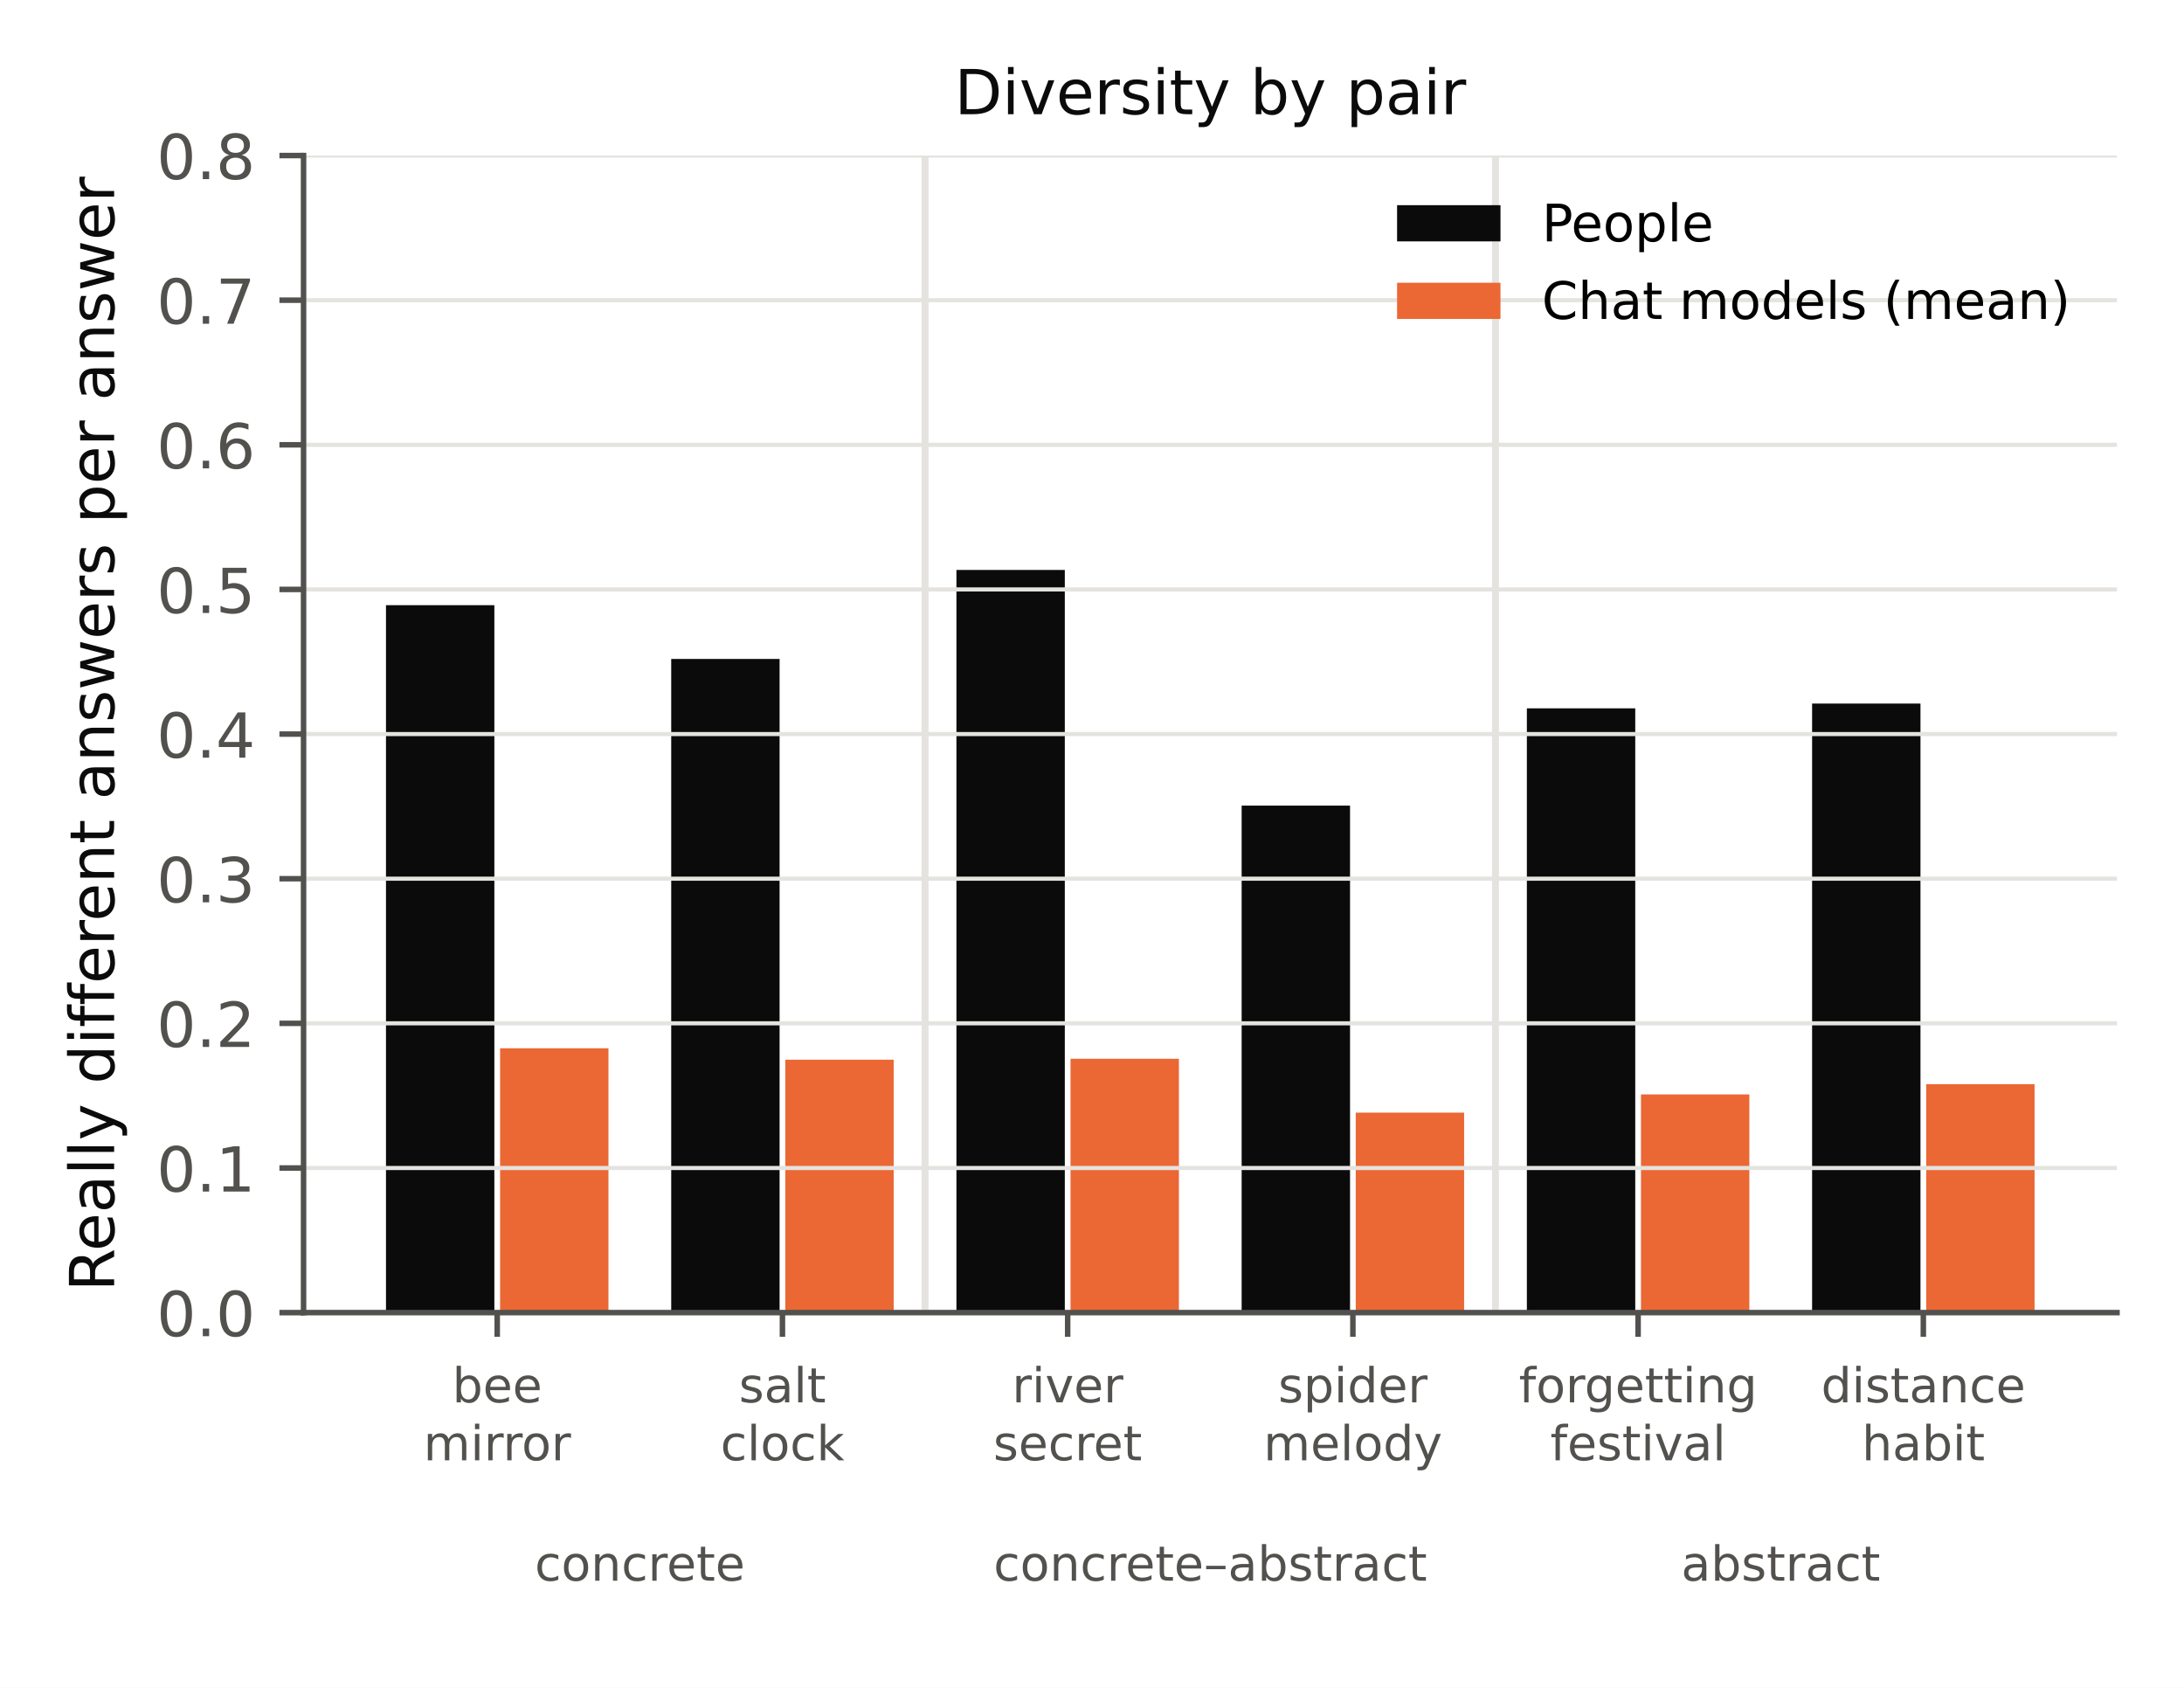
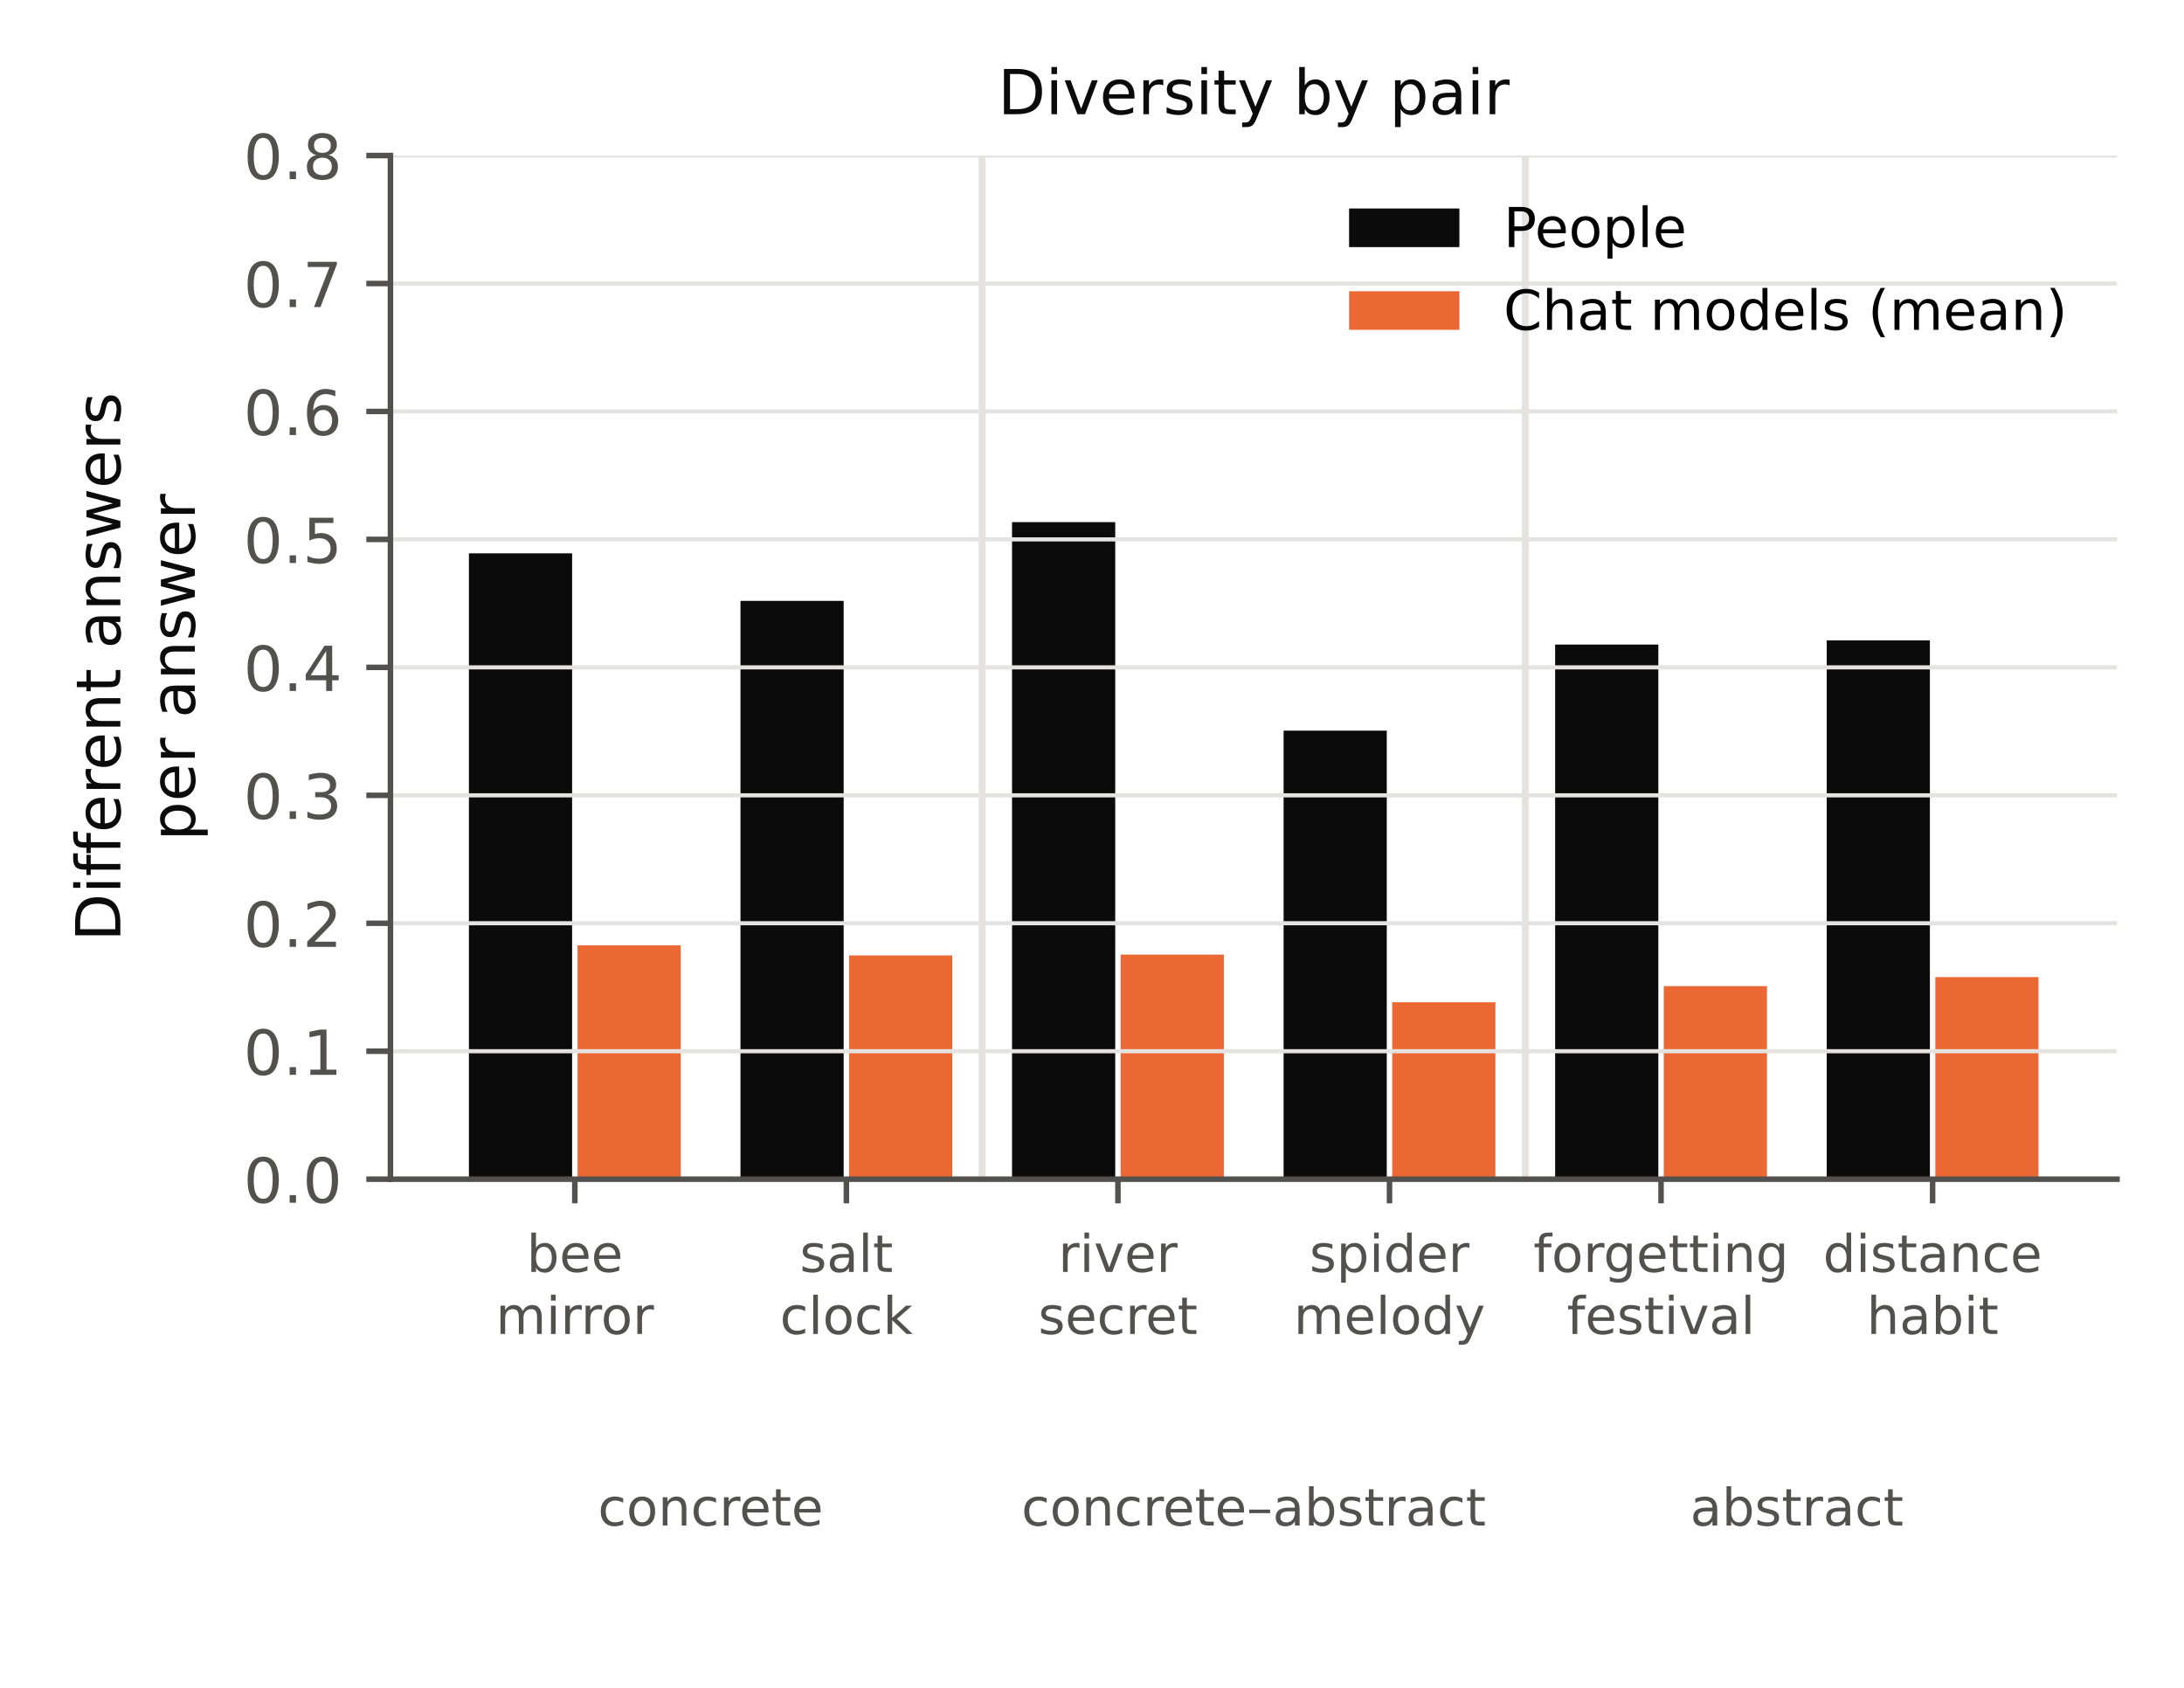
<svg xmlns="http://www.w3.org/2000/svg" xmlns:xlink="http://www.w3.org/1999/xlink" width="316.8pt" height="244.8pt" viewBox="0 0 316.8 244.8" version="1.1">
  <defs>
    <style type="text/css">*{stroke-linejoin: round; stroke-linecap: butt}</style>
  </defs>
  <g id="figure_1">
    <g id="patch_1">
      <path d="M 0 244.8  L 316.8 244.8  L 316.8 0  L 0 0  z " style="fill: #ffffff" />
    </g>
    <g id="axes_1">
      <g id="patch_2">
-         <path d="M 44.032 190.378  L 307.08 190.378  L 307.08 22.56  L 44.032 22.56  z " style="fill: #ffffff" />
+         <path d="M 56.636 171.026  L 307.08 171.026  L 307.08 22.56  L 56.636 22.56  z " style="fill: #ffffff" />
      </g>
      <g id="patch_3">
-         <path d="M 55.989 190.378  L 71.71 190.378  L 71.71 87.772  L 55.989 87.772  z " clip-path="url(#p633c285ee6)" style="fill: #0b0b0b" />
+         <path d="M 68.019 171.026  L 82.988 171.026  L 82.988 80.252  L 68.019 80.252  z " clip-path="url(#p5054d8521c)" style="fill: #0b0b0b" />
      </g>
      <g id="patch_4">
-         <path d="M 97.362 190.378  L 113.083 190.378  L 113.083 95.569  L 97.362 95.569  z " clip-path="url(#p633c285ee6)" style="fill: #0b0b0b" />
+         <path d="M 107.41 171.026  L 122.378 171.026  L 122.378 87.149  L 107.41 87.149  z " clip-path="url(#p5054d8521c)" style="fill: #0b0b0b" />
      </g>
      <g id="patch_5">
-         <path d="M 138.734 190.378  L 154.456 190.378  L 154.456 82.66  L 138.734 82.66  z " clip-path="url(#p633c285ee6)" style="fill: #0b0b0b" />
+         <path d="M 146.8 171.026  L 161.769 171.026  L 161.769 75.729  L 146.8 75.729  z " clip-path="url(#p5054d8521c)" style="fill: #0b0b0b" />
      </g>
      <g id="patch_6">
-         <path d="M 180.107 190.378  L 195.829 190.378  L 195.829 116.844  L 180.107 116.844  z " clip-path="url(#p633c285ee6)" style="fill: #0b0b0b" />
+         <path d="M 186.191 171.026  L 201.159 171.026  L 201.159 105.971  L 186.191 105.971  z " clip-path="url(#p5054d8521c)" style="fill: #0b0b0b" />
      </g>
      <g id="patch_7">
-         <path d="M 221.48 190.378  L 237.201 190.378  L 237.201 102.733  L 221.48 102.733  z " clip-path="url(#p633c285ee6)" style="fill: #0b0b0b" />
+         <path d="M 225.581 171.026  L 240.55 171.026  L 240.55 93.488  L 225.581 93.488  z " clip-path="url(#p5054d8521c)" style="fill: #0b0b0b" />
      </g>
      <g id="patch_8">
-         <path d="M 262.853 190.378  L 278.574 190.378  L 278.574 102.047  L 262.853 102.047  z " clip-path="url(#p633c285ee6)" style="fill: #0b0b0b" />
+         <path d="M 264.972 171.026  L 279.94 171.026  L 279.94 92.881  L 264.972 92.881  z " clip-path="url(#p5054d8521c)" style="fill: #0b0b0b" />
      </g>
      <g id="patch_9">
-         <path d="M 72.538 190.378  L 88.26 190.378  L 88.26 152.041  L 72.538 152.041  z " clip-path="url(#p633c285ee6)" style="fill: #eb6834" />
+         <path d="M 83.776 171.026  L 98.744 171.026  L 98.744 137.11  L 83.776 137.11  z " clip-path="url(#p5054d8521c)" style="fill: #eb6834" />
      </g>
      <g id="patch_10">
-         <path d="M 113.911 190.378  L 129.632 190.378  L 129.632 153.697  L 113.911 153.697  z " clip-path="url(#p633c285ee6)" style="fill: #eb6834" />
+         <path d="M 123.166 171.026  L 138.134 171.026  L 138.134 138.575  L 123.166 138.575  z " clip-path="url(#p5054d8521c)" style="fill: #eb6834" />
      </g>
      <g id="patch_11">
-         <path d="M 155.283 190.378  L 171.005 190.378  L 171.005 153.56  L 155.283 153.56  z " clip-path="url(#p633c285ee6)" style="fill: #eb6834" />
+         <path d="M 162.556 171.026  L 177.525 171.026  L 177.525 138.453  L 162.556 138.453  z " clip-path="url(#p5054d8521c)" style="fill: #eb6834" />
      </g>
      <g id="patch_12">
-         <path d="M 196.656 190.378  L 212.378 190.378  L 212.378 161.372  L 196.656 161.372  z " clip-path="url(#p633c285ee6)" style="fill: #eb6834" />
+         <path d="M 201.947 171.026  L 216.915 171.026  L 216.915 145.365  L 201.947 145.365  z " clip-path="url(#p5054d8521c)" style="fill: #eb6834" />
      </g>
      <g id="patch_13">
-         <path d="M 238.029 190.378  L 253.751 190.378  L 253.751 158.727  L 238.029 158.727  z " clip-path="url(#p633c285ee6)" style="fill: #eb6834" />
+         <path d="M 241.337 171.026  L 256.306 171.026  L 256.306 143.025  L 241.337 143.025  z " clip-path="url(#p5054d8521c)" style="fill: #eb6834" />
      </g>
      <g id="patch_14">
-         <path d="M 279.402 190.378  L 295.123 190.378  L 295.123 157.243  L 279.402 157.243  z " clip-path="url(#p633c285ee6)" style="fill: #eb6834" />
+         <path d="M 280.728 171.026  L 295.696 171.026  L 295.696 141.712  L 280.728 141.712  z " clip-path="url(#p5054d8521c)" style="fill: #eb6834" />
      </g>
      <g id="matplotlib.axis_1">
        <g id="xtick_1">
          <g id="line2d_1">
            <defs>
-               <path id="m3ae79d77a6" d="M 0 0  L 0 3.5  " style="stroke: #52514e; stroke-width: 0.8" />
+               <path id="m1ef5489084" d="M 0 0  L 0 3.5  " style="stroke: #52514e; stroke-width: 0.8" />
            </defs>
            <g>
-               <use xlink:href="#m3ae79d77a6" x="72.124" y="190.378" style="fill: #52514e; stroke: #52514e; stroke-width: 0.8" />
+               <use xlink:href="#m1ef5489084" x="83.382" y="171.026" style="fill: #52514e; stroke: #52514e; stroke-width: 0.8" />
            </g>
          </g>
          <g id="text_1">
-             <text style="font-size: 7px; font-family: 'DejaVu Sans'; fill: #52514e" transform="translate(65.59506 203.3975)">bee</text>
-             <text style="font-size: 7px; font-family: 'DejaVu Sans'; fill: #52514e" transform="translate(61.42295 211.7994)">mirror</text>
+             <text style="font-size: 7.5px; font-family: 'DejaVu Sans'; fill: #52514e" transform="translate(76.38622 184.4753)">bee</text>
+             <text style="font-size: 7.5px; font-family: 'DejaVu Sans'; fill: #52514e" transform="translate(71.9161 193.4773)">mirror</text>
          </g>
        </g>
        <g id="xtick_2">
          <g id="line2d_2">
            <g>
-               <use xlink:href="#m3ae79d77a6" x="113.497" y="190.378" style="fill: #52514e; stroke: #52514e; stroke-width: 0.8" />
+               <use xlink:href="#m1ef5489084" x="122.772" y="171.026" style="fill: #52514e; stroke: #52514e; stroke-width: 0.8" />
            </g>
          </g>
          <g id="text_2">
-             <text style="font-size: 7px; font-family: 'DejaVu Sans'; fill: #52514e" transform="translate(107.1844 203.3975)">salt</text>
-             <text style="font-size: 7px; font-family: 'DejaVu Sans'; fill: #52514e" transform="translate(104.5074 211.7994)">clock</text>
+             <text style="font-size: 7.5px; font-family: 'DejaVu Sans'; fill: #52514e" transform="translate(116.0087 184.4753)">salt</text>
+             <text style="font-size: 7.5px; font-family: 'DejaVu Sans'; fill: #52514e" transform="translate(113.1405 193.4773)">clock</text>
          </g>
        </g>
        <g id="xtick_3">
          <g id="line2d_3">
            <g>
-               <use xlink:href="#m3ae79d77a6" x="154.87" y="190.378" style="fill: #52514e; stroke: #52514e; stroke-width: 0.8" />
+               <use xlink:href="#m1ef5489084" x="162.163" y="171.026" style="fill: #52514e; stroke: #52514e; stroke-width: 0.8" />
            </g>
          </g>
          <g id="text_3">
-             <text style="font-size: 7px; font-family: 'DejaVu Sans'; fill: #52514e" transform="translate(146.7945 203.3975)">river</text>
-             <text style="font-size: 7px; font-family: 'DejaVu Sans'; fill: #52514e" transform="translate(144.0809 211.7989)">secret</text>
+             <text style="font-size: 7.5px; font-family: 'DejaVu Sans'; fill: #52514e" transform="translate(153.5106 184.4753)">river</text>
+             <text style="font-size: 7.5px; font-family: 'DejaVu Sans'; fill: #52514e" transform="translate(150.6032 193.4767)">secret</text>
          </g>
        </g>
        <g id="xtick_4">
          <g id="line2d_4">
            <g>
-               <use xlink:href="#m3ae79d77a6" x="196.242" y="190.378" style="fill: #52514e; stroke: #52514e; stroke-width: 0.8" />
+               <use xlink:href="#m1ef5489084" x="201.553" y="171.026" style="fill: #52514e; stroke: #52514e; stroke-width: 0.8" />
            </g>
          </g>
          <g id="text_4">
-             <text style="font-size: 7px; font-family: 'DejaVu Sans'; fill: #52514e" transform="translate(185.4105 203.3975)">spider</text>
-             <text style="font-size: 7px; font-family: 'DejaVu Sans'; fill: #52514e" transform="translate(183.2722 211.7994)">melody</text>
+             <text style="font-size: 7.5px; font-family: 'DejaVu Sans'; fill: #52514e" transform="translate(189.9474 184.4753)">spider</text>
+             <text style="font-size: 7.5px; font-family: 'DejaVu Sans'; fill: #52514e" transform="translate(187.6563 193.4773)">melody</text>
          </g>
        </g>
        <g id="xtick_5">
          <g id="line2d_5">
            <g>
-               <use xlink:href="#m3ae79d77a6" x="237.615" y="190.378" style="fill: #52514e; stroke: #52514e; stroke-width: 0.8" />
+               <use xlink:href="#m1ef5489084" x="240.943" y="171.026" style="fill: #52514e; stroke: #52514e; stroke-width: 0.8" />
            </g>
          </g>
          <g id="text_5">
-             <text style="font-size: 7px; font-family: 'DejaVu Sans'; fill: #52514e" transform="translate(220.3317 203.3975)">forgetting</text>
-             <text style="font-size: 7px; font-family: 'DejaVu Sans'; fill: #52514e" transform="translate(224.873 211.7994)">festival</text>
+             <text style="font-size: 7.5px; font-family: 'DejaVu Sans'; fill: #52514e" transform="translate(222.4255 184.4753)">forgetting</text>
+             <text style="font-size: 7.5px; font-family: 'DejaVu Sans'; fill: #52514e" transform="translate(227.2911 193.4773)">festival</text>
          </g>
        </g>
        <g id="xtick_6">
          <g id="line2d_6">
            <g>
-               <use xlink:href="#m3ae79d77a6" x="278.988" y="190.378" style="fill: #52514e; stroke: #52514e; stroke-width: 0.8" />
+               <use xlink:href="#m1ef5489084" x="280.334" y="171.026" style="fill: #52514e; stroke: #52514e; stroke-width: 0.8" />
            </g>
          </g>
          <g id="text_6">
-             <text style="font-size: 7px; font-family: 'DejaVu Sans'; fill: #52514e" transform="translate(264.1572 203.3975)">distance</text>
-             <text style="font-size: 7px; font-family: 'DejaVu Sans'; fill: #52514e" transform="translate(270.0585 211.7994)">habit</text>
+             <text style="font-size: 7.5px; font-family: 'DejaVu Sans'; fill: #52514e" transform="translate(264.4439 184.4753)">distance</text>
+             <text style="font-size: 7.5px; font-family: 'DejaVu Sans'; fill: #52514e" transform="translate(270.7667 193.4773)">habit</text>
          </g>
        </g>
      </g>
      <g id="matplotlib.axis_2">
        <g id="ytick_1">
          <g id="line2d_7">
-             <path d="M 44.032 190.378  L 307.08 190.378  " clip-path="url(#p633c285ee6)" style="fill: none; stroke: #e4e3df; stroke-width: 0.6; stroke-linecap: square" />
+             <path d="M 56.636 171.026  L 307.08 171.026  " clip-path="url(#p5054d8521c)" style="fill: none; stroke: #e4e3df; stroke-width: 0.6; stroke-linecap: square" />
          </g>
          <g id="line2d_8">
            <defs>
-               <path id="m8f44b55afb" d="M 0 0  L -3.5 0  " style="stroke: #52514e; stroke-width: 0.8" />
+               <path id="m8a3c95c46e" d="M 0 0  L -3.5 0  " style="stroke: #52514e; stroke-width: 0.8" />
            </defs>
            <g>
-               <use xlink:href="#m8f44b55afb" x="44.032" y="190.378" style="fill: #52514e; stroke: #52514e; stroke-width: 0.8" />
+               <use xlink:href="#m8a3c95c46e" x="56.636" y="171.026" style="fill: #52514e; stroke: #52514e; stroke-width: 0.8" />
            </g>
          </g>
          <g id="text_7">
-             <text style="font-size: 9px; font-family: 'DejaVu Sans'; text-anchor: end; fill: #52514e" x="37.032" y="193.797" transform="rotate(-0 37.03211 193.7969)">0.0</text>
+             <text style="font-size: 9px; font-family: 'DejaVu Sans'; text-anchor: end; fill: #52514e" x="49.636" y="174.445" transform="rotate(-0 49.63562 174.4446)">0.0</text>
          </g>
        </g>
        <g id="ytick_2">
          <g id="line2d_9">
-             <path d="M 44.032 169.401  L 307.08 169.401  " clip-path="url(#p633c285ee6)" style="fill: none; stroke: #e4e3df; stroke-width: 0.6; stroke-linecap: square" />
+             <path d="M 56.636 152.467  L 307.08 152.467  " clip-path="url(#p5054d8521c)" style="fill: none; stroke: #e4e3df; stroke-width: 0.6; stroke-linecap: square" />
          </g>
          <g id="line2d_10">
            <g>
-               <use xlink:href="#m8f44b55afb" x="44.032" y="169.401" style="fill: #52514e; stroke: #52514e; stroke-width: 0.8" />
+               <use xlink:href="#m8a3c95c46e" x="56.636" y="152.467" style="fill: #52514e; stroke: #52514e; stroke-width: 0.8" />
            </g>
          </g>
          <g id="text_8">
-             <text style="font-size: 9px; font-family: 'DejaVu Sans'; text-anchor: end; fill: #52514e" x="37.032" y="172.82" transform="rotate(-0 37.03211 172.8196)">0.1</text>
+             <text style="font-size: 9px; font-family: 'DejaVu Sans'; text-anchor: end; fill: #52514e" x="49.636" y="155.886" transform="rotate(-0 49.63562 155.8864)">0.1</text>
          </g>
        </g>
        <g id="ytick_3">
          <g id="line2d_11">
-             <path d="M 44.032 148.423  L 307.08 148.423  " clip-path="url(#p633c285ee6)" style="fill: none; stroke: #e4e3df; stroke-width: 0.6; stroke-linecap: square" />
+             <path d="M 56.636 133.909  L 307.08 133.909  " clip-path="url(#p5054d8521c)" style="fill: none; stroke: #e4e3df; stroke-width: 0.6; stroke-linecap: square" />
          </g>
          <g id="line2d_12">
            <g>
-               <use xlink:href="#m8f44b55afb" x="44.032" y="148.423" style="fill: #52514e; stroke: #52514e; stroke-width: 0.8" />
+               <use xlink:href="#m8a3c95c46e" x="56.636" y="133.909" style="fill: #52514e; stroke: #52514e; stroke-width: 0.8" />
            </g>
          </g>
          <g id="text_9">
-             <text style="font-size: 9px; font-family: 'DejaVu Sans'; text-anchor: end; fill: #52514e" x="37.032" y="151.842" transform="rotate(-0 37.03211 151.8424)">0.2</text>
+             <text style="font-size: 9px; font-family: 'DejaVu Sans'; text-anchor: end; fill: #52514e" x="49.636" y="137.328" transform="rotate(-0 49.63562 137.3282)">0.2</text>
          </g>
        </g>
        <g id="ytick_4">
          <g id="line2d_13">
-             <path d="M 44.032 127.446  L 307.08 127.446  " clip-path="url(#p633c285ee6)" style="fill: none; stroke: #e4e3df; stroke-width: 0.6; stroke-linecap: square" />
+             <path d="M 56.636 115.351  L 307.08 115.351  " clip-path="url(#p5054d8521c)" style="fill: none; stroke: #e4e3df; stroke-width: 0.6; stroke-linecap: square" />
          </g>
          <g id="line2d_14">
            <g>
-               <use xlink:href="#m8f44b55afb" x="44.032" y="127.446" style="fill: #52514e; stroke: #52514e; stroke-width: 0.8" />
+               <use xlink:href="#m8a3c95c46e" x="56.636" y="115.351" style="fill: #52514e; stroke: #52514e; stroke-width: 0.8" />
            </g>
          </g>
          <g id="text_10">
-             <text style="font-size: 9px; font-family: 'DejaVu Sans'; text-anchor: end; fill: #52514e" x="37.032" y="130.865" transform="rotate(-0 37.03211 130.8651)">0.3</text>
+             <text style="font-size: 9px; font-family: 'DejaVu Sans'; text-anchor: end; fill: #52514e" x="49.636" y="118.77" transform="rotate(-0 49.63562 118.77)">0.3</text>
          </g>
        </g>
        <g id="ytick_5">
          <g id="line2d_15">
-             <path d="M 44.032 106.469  L 307.08 106.469  " clip-path="url(#p633c285ee6)" style="fill: none; stroke: #e4e3df; stroke-width: 0.6; stroke-linecap: square" />
+             <path d="M 56.636 96.793  L 307.08 96.793  " clip-path="url(#p5054d8521c)" style="fill: none; stroke: #e4e3df; stroke-width: 0.6; stroke-linecap: square" />
          </g>
          <g id="line2d_16">
            <g>
-               <use xlink:href="#m8f44b55afb" x="44.032" y="106.469" style="fill: #52514e; stroke: #52514e; stroke-width: 0.8" />
+               <use xlink:href="#m8a3c95c46e" x="56.636" y="96.793" style="fill: #52514e; stroke: #52514e; stroke-width: 0.8" />
            </g>
          </g>
          <g id="text_11">
-             <text style="font-size: 9px; font-family: 'DejaVu Sans'; text-anchor: end; fill: #52514e" x="37.032" y="109.888" transform="rotate(-0 37.03211 109.8879)">0.4</text>
+             <text style="font-size: 9px; font-family: 'DejaVu Sans'; text-anchor: end; fill: #52514e" x="49.636" y="100.212" transform="rotate(-0 49.63562 100.2118)">0.4</text>
          </g>
        </g>
        <g id="ytick_6">
          <g id="line2d_17">
-             <path d="M 44.032 85.492  L 307.08 85.492  " clip-path="url(#p633c285ee6)" style="fill: none; stroke: #e4e3df; stroke-width: 0.6; stroke-linecap: square" />
+             <path d="M 56.636 78.235  L 307.08 78.235  " clip-path="url(#p5054d8521c)" style="fill: none; stroke: #e4e3df; stroke-width: 0.6; stroke-linecap: square" />
          </g>
          <g id="line2d_18">
            <g>
-               <use xlink:href="#m8f44b55afb" x="44.032" y="85.492" style="fill: #52514e; stroke: #52514e; stroke-width: 0.8" />
+               <use xlink:href="#m8a3c95c46e" x="56.636" y="78.235" style="fill: #52514e; stroke: #52514e; stroke-width: 0.8" />
            </g>
          </g>
          <g id="text_12">
-             <text style="font-size: 9px; font-family: 'DejaVu Sans'; text-anchor: end; fill: #52514e" x="37.032" y="88.911" transform="rotate(-0 37.03211 88.91066)">0.5</text>
+             <text style="font-size: 9px; font-family: 'DejaVu Sans'; text-anchor: end; fill: #52514e" x="49.636" y="81.654" transform="rotate(-0 49.63562 81.65358)">0.5</text>
          </g>
        </g>
        <g id="ytick_7">
          <g id="line2d_19">
-             <path d="M 44.032 64.514  L 307.08 64.514  " clip-path="url(#p633c285ee6)" style="fill: none; stroke: #e4e3df; stroke-width: 0.6; stroke-linecap: square" />
+             <path d="M 56.636 59.676  L 307.08 59.676  " clip-path="url(#p5054d8521c)" style="fill: none; stroke: #e4e3df; stroke-width: 0.6; stroke-linecap: square" />
          </g>
          <g id="line2d_20">
            <g>
-               <use xlink:href="#m8f44b55afb" x="44.032" y="64.514" style="fill: #52514e; stroke: #52514e; stroke-width: 0.8" />
+               <use xlink:href="#m8a3c95c46e" x="56.636" y="59.676" style="fill: #52514e; stroke: #52514e; stroke-width: 0.8" />
            </g>
          </g>
          <g id="text_13">
-             <text style="font-size: 9px; font-family: 'DejaVu Sans'; text-anchor: end; fill: #52514e" x="37.032" y="67.933" transform="rotate(-0 37.03211 67.93342)">0.6</text>
+             <text style="font-size: 9px; font-family: 'DejaVu Sans'; text-anchor: end; fill: #52514e" x="49.636" y="63.095" transform="rotate(-0 49.63562 63.09537)">0.6</text>
          </g>
        </g>
        <g id="ytick_8">
          <g id="line2d_21">
-             <path d="M 44.032 43.537  L 307.08 43.537  " clip-path="url(#p633c285ee6)" style="fill: none; stroke: #e4e3df; stroke-width: 0.6; stroke-linecap: square" />
+             <path d="M 56.636 41.118  L 307.08 41.118  " clip-path="url(#p5054d8521c)" style="fill: none; stroke: #e4e3df; stroke-width: 0.6; stroke-linecap: square" />
          </g>
          <g id="line2d_22">
            <g>
-               <use xlink:href="#m8f44b55afb" x="44.032" y="43.537" style="fill: #52514e; stroke: #52514e; stroke-width: 0.8" />
+               <use xlink:href="#m8a3c95c46e" x="56.636" y="41.118" style="fill: #52514e; stroke: #52514e; stroke-width: 0.8" />
            </g>
          </g>
          <g id="text_14">
-             <text style="font-size: 9px; font-family: 'DejaVu Sans'; text-anchor: end; fill: #52514e" x="37.032" y="46.956" transform="rotate(-0 37.03211 46.95618)">0.7</text>
+             <text style="font-size: 9px; font-family: 'DejaVu Sans'; text-anchor: end; fill: #52514e" x="49.636" y="44.537" transform="rotate(-0 49.63562 44.53716)">0.7</text>
          </g>
        </g>
        <g id="ytick_9">
          <g id="line2d_23">
-             <path d="M 44.032 22.56  L 307.08 22.56  " clip-path="url(#p633c285ee6)" style="fill: none; stroke: #e4e3df; stroke-width: 0.6; stroke-linecap: square" />
+             <path d="M 56.636 22.56  L 307.08 22.56  " clip-path="url(#p5054d8521c)" style="fill: none; stroke: #e4e3df; stroke-width: 0.6; stroke-linecap: square" />
          </g>
          <g id="line2d_24">
            <g>
-               <use xlink:href="#m8f44b55afb" x="44.032" y="22.56" style="fill: #52514e; stroke: #52514e; stroke-width: 0.8" />
+               <use xlink:href="#m8a3c95c46e" x="56.636" y="22.56" style="fill: #52514e; stroke: #52514e; stroke-width: 0.8" />
            </g>
          </g>
          <g id="text_15">
-             <text style="font-size: 9px; font-family: 'DejaVu Sans'; text-anchor: end; fill: #52514e" x="37.032" y="25.979" transform="rotate(-0 37.03211 25.97894)">0.8</text>
+             <text style="font-size: 9px; font-family: 'DejaVu Sans'; text-anchor: end; fill: #52514e" x="49.636" y="25.979" transform="rotate(-0 49.63562 25.97894)">0.8</text>
          </g>
        </g>
        <g id="text_16">
-           <text style="font-size: 9px; font-family: 'DejaVu Sans'; text-anchor: middle; fill: #0b0b0b" x="16.557" y="106.469" transform="rotate(-90 16.55719 106.469)">Really different answers per answer</text>
+           <text style="font-size: 9px; font-family: 'DejaVu Sans'; fill: #0b0b0b" transform="translate(17.45807 136.5398) rotate(-90)">Different answers</text>
+           <text style="font-size: 9px; font-family: 'DejaVu Sans'; fill: #0b0b0b" transform="translate(28.25982 121.9514) rotate(-90)">per answer</text>
        </g>
      </g>
      <g id="line2d_25">
-         <path d="M 134.183 190.378  L 134.183 22.56  " clip-path="url(#p633c285ee6)" style="fill: none; stroke: #e4e3df; stroke-linecap: square" />
+         <path d="M 142.467 171.026  L 142.467 22.56  " clip-path="url(#p5054d8521c)" style="fill: none; stroke: #e4e3df; stroke-linecap: square" />
      </g>
      <g id="line2d_26">
-         <path d="M 216.929 190.378  L 216.929 22.56  " clip-path="url(#p633c285ee6)" style="fill: none; stroke: #e4e3df; stroke-linecap: square" />
+         <path d="M 221.248 171.026  L 221.248 22.56  " clip-path="url(#p5054d8521c)" style="fill: none; stroke: #e4e3df; stroke-linecap: square" />
      </g>
      <g id="patch_15">
-         <path d="M 44.032 190.378  L 44.032 22.56  " style="fill: none; stroke: #52514e; stroke-width: 0.8; stroke-linejoin: miter; stroke-linecap: square" />
+         <path d="M 56.636 171.026  L 56.636 22.56  " style="fill: none; stroke: #52514e; stroke-width: 0.8; stroke-linejoin: miter; stroke-linecap: square" />
      </g>
      <g id="patch_16">
-         <path d="M 44.032 190.378  L 307.08 190.378  " style="fill: none; stroke: #52514e; stroke-width: 0.8; stroke-linejoin: miter; stroke-linecap: square" />
+         <path d="M 56.636 171.026  L 307.08 171.026  " style="fill: none; stroke: #52514e; stroke-width: 0.8; stroke-linejoin: miter; stroke-linecap: square" />
      </g>
      <g id="text_17">
-         <text style="font-size: 7px; font-family: 'DejaVu Sans'; text-anchor: middle; fill: #52514e" x="92.811" y="229.26" transform="rotate(-0 92.81057 229.2599)">concrete</text>
+         <text style="font-size: 7.5px; font-family: 'DejaVu Sans'; text-anchor: middle; fill: #52514e" x="103.077" y="221.264" transform="rotate(-0 103.0769 221.2636)">concrete</text>
      </g>
      <g id="text_18">
-         <text style="font-size: 7px; font-family: 'DejaVu Sans'; text-anchor: middle; fill: #52514e" x="175.556" y="229.26" transform="rotate(-0 175.5561 229.2604)">concrete–abstract</text>
+         <text style="font-size: 7.5px; font-family: 'DejaVu Sans'; text-anchor: middle; fill: #52514e" x="181.858" y="221.264" transform="rotate(-0 181.8578 221.2642)">concrete–abstract</text>
      </g>
      <g id="text_19">
-         <text style="font-size: 7px; font-family: 'DejaVu Sans'; text-anchor: middle; fill: #52514e" x="258.302" y="229.26" transform="rotate(-0 258.3015 229.2604)">abstract</text>
+         <text style="font-size: 7.5px; font-family: 'DejaVu Sans'; text-anchor: middle; fill: #52514e" x="260.639" y="221.264" transform="rotate(-0 260.6387 221.2642)">abstract</text>
      </g>
      <g id="text_20">
-         <text style="font-size: 9px; font-family: 'DejaVu Sans'; text-anchor: middle; fill: #0b0b0b" x="175.556" y="16.56" transform="rotate(-0 175.5561 16.56)">Diversity by pair</text>
+         <text style="font-size: 9px; font-family: 'DejaVu Sans'; text-anchor: middle; fill: #0b0b0b" x="181.858" y="16.56" transform="rotate(-0 181.8578 16.56)">Diversity by pair</text>
      </g>
      <g id="legend_1">
        <g id="patch_17">
-           <path d="M 202.653 35.009  L 217.653 35.009  L 217.653 29.759  L 202.653 29.759  z " style="fill: #0b0b0b" />
+           <path d="M 195.691 35.839  L 211.691 35.839  L 211.691 30.239  L 195.691 30.239  z " style="fill: #0b0b0b" />
        </g>
        <g id="text_21">
-           <text style="font-size: 7.5px; font-family: 'DejaVu Sans'; text-anchor: start" x="223.653" y="35.009" transform="rotate(-0 223.653 35.00883)">People</text>
+           <text style="font-size: 8px; font-family: 'DejaVu Sans'; text-anchor: start" x="218.091" y="35.839" transform="rotate(-0 218.0913 35.83875)">People</text>
        </g>
        <g id="patch_18">
-           <path d="M 202.653 46.259  L 217.653 46.259  L 217.653 41.009  L 202.653 41.009  z " style="fill: #eb6834" />
+           <path d="M 195.691 47.839  L 211.691 47.839  L 211.691 42.239  L 195.691 42.239  z " style="fill: #eb6834" />
        </g>
        <g id="text_22">
-           <text style="font-size: 7.5px; font-family: 'DejaVu Sans'; text-anchor: start" x="223.653" y="46.259" transform="rotate(-0 223.653 46.25941)">Chat models (mean)</text>
+           <text style="font-size: 8px; font-family: 'DejaVu Sans'; text-anchor: start" x="218.091" y="47.839" transform="rotate(-0 218.0913 47.83937)">Chat models (mean)</text>
        </g>
      </g>
    </g>
  </g>
  <defs>
-     <clipPath id="p633c285ee6">
-       <rect x="44.032" y="22.56" width="263.048" height="167.818" />
+     <clipPath id="p5054d8521c">
+       <rect x="56.636" y="22.56" width="250.444" height="148.466" />
    </clipPath>
  </defs>
</svg>
